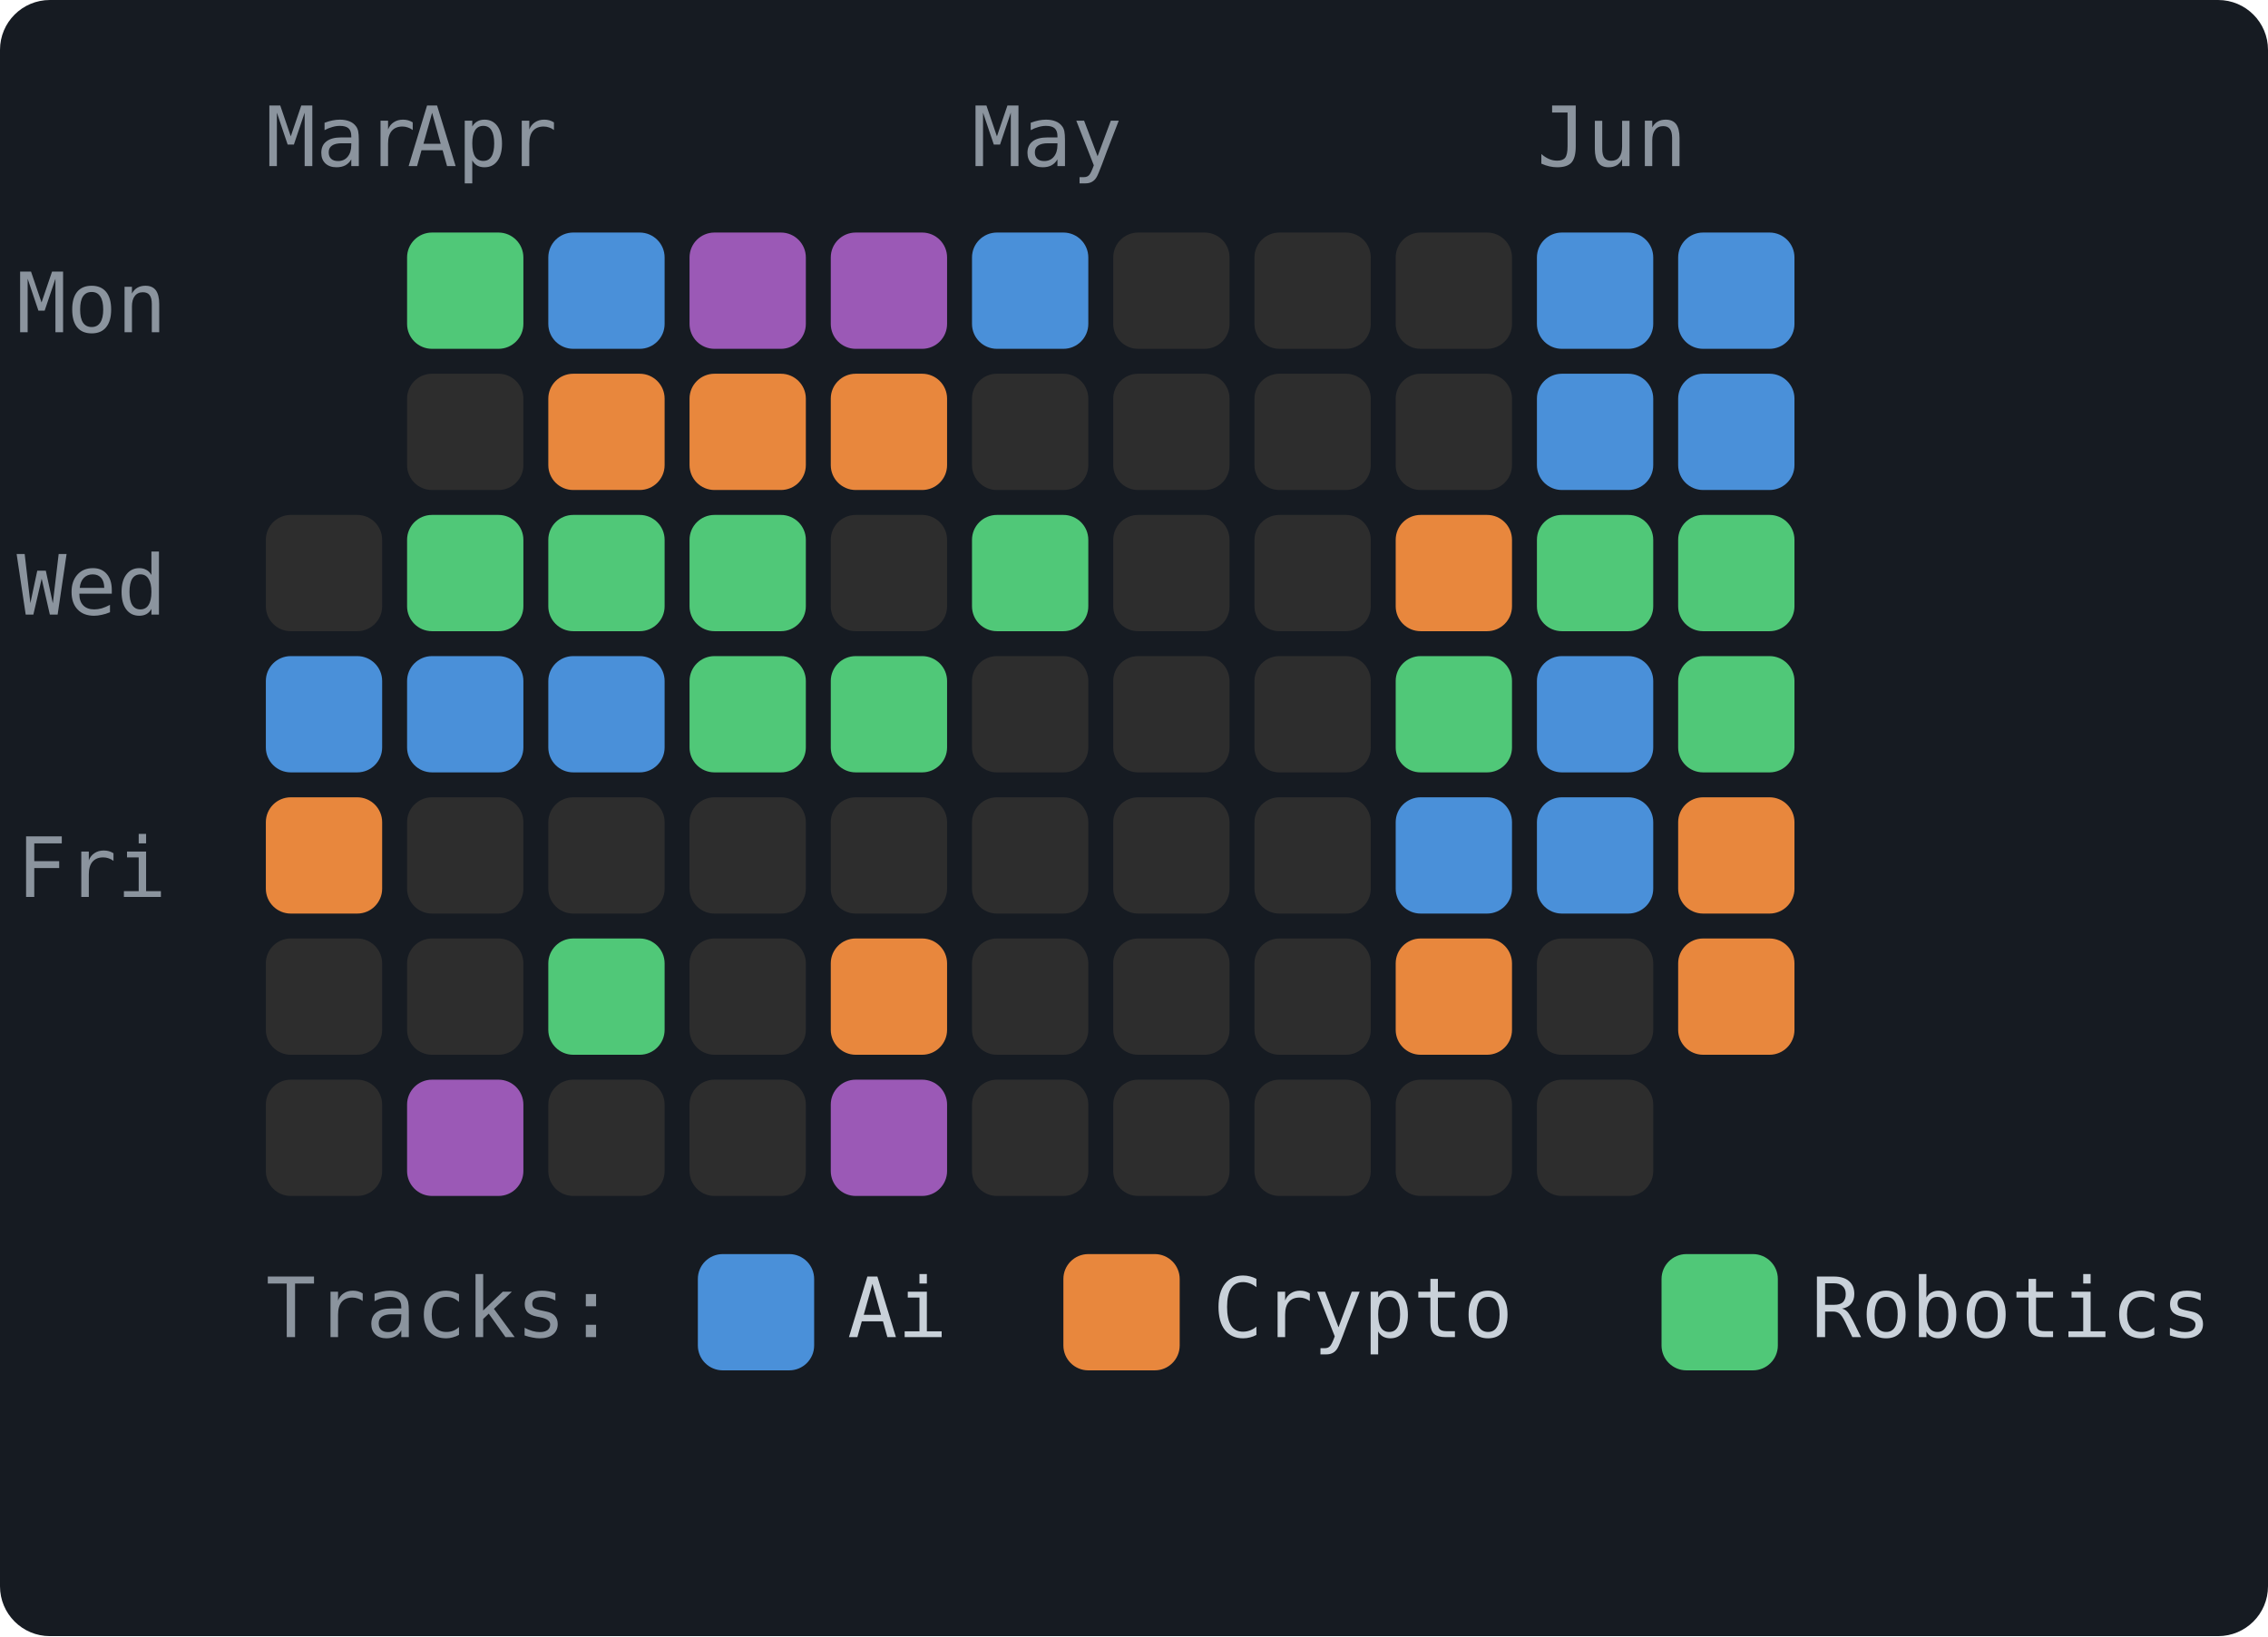
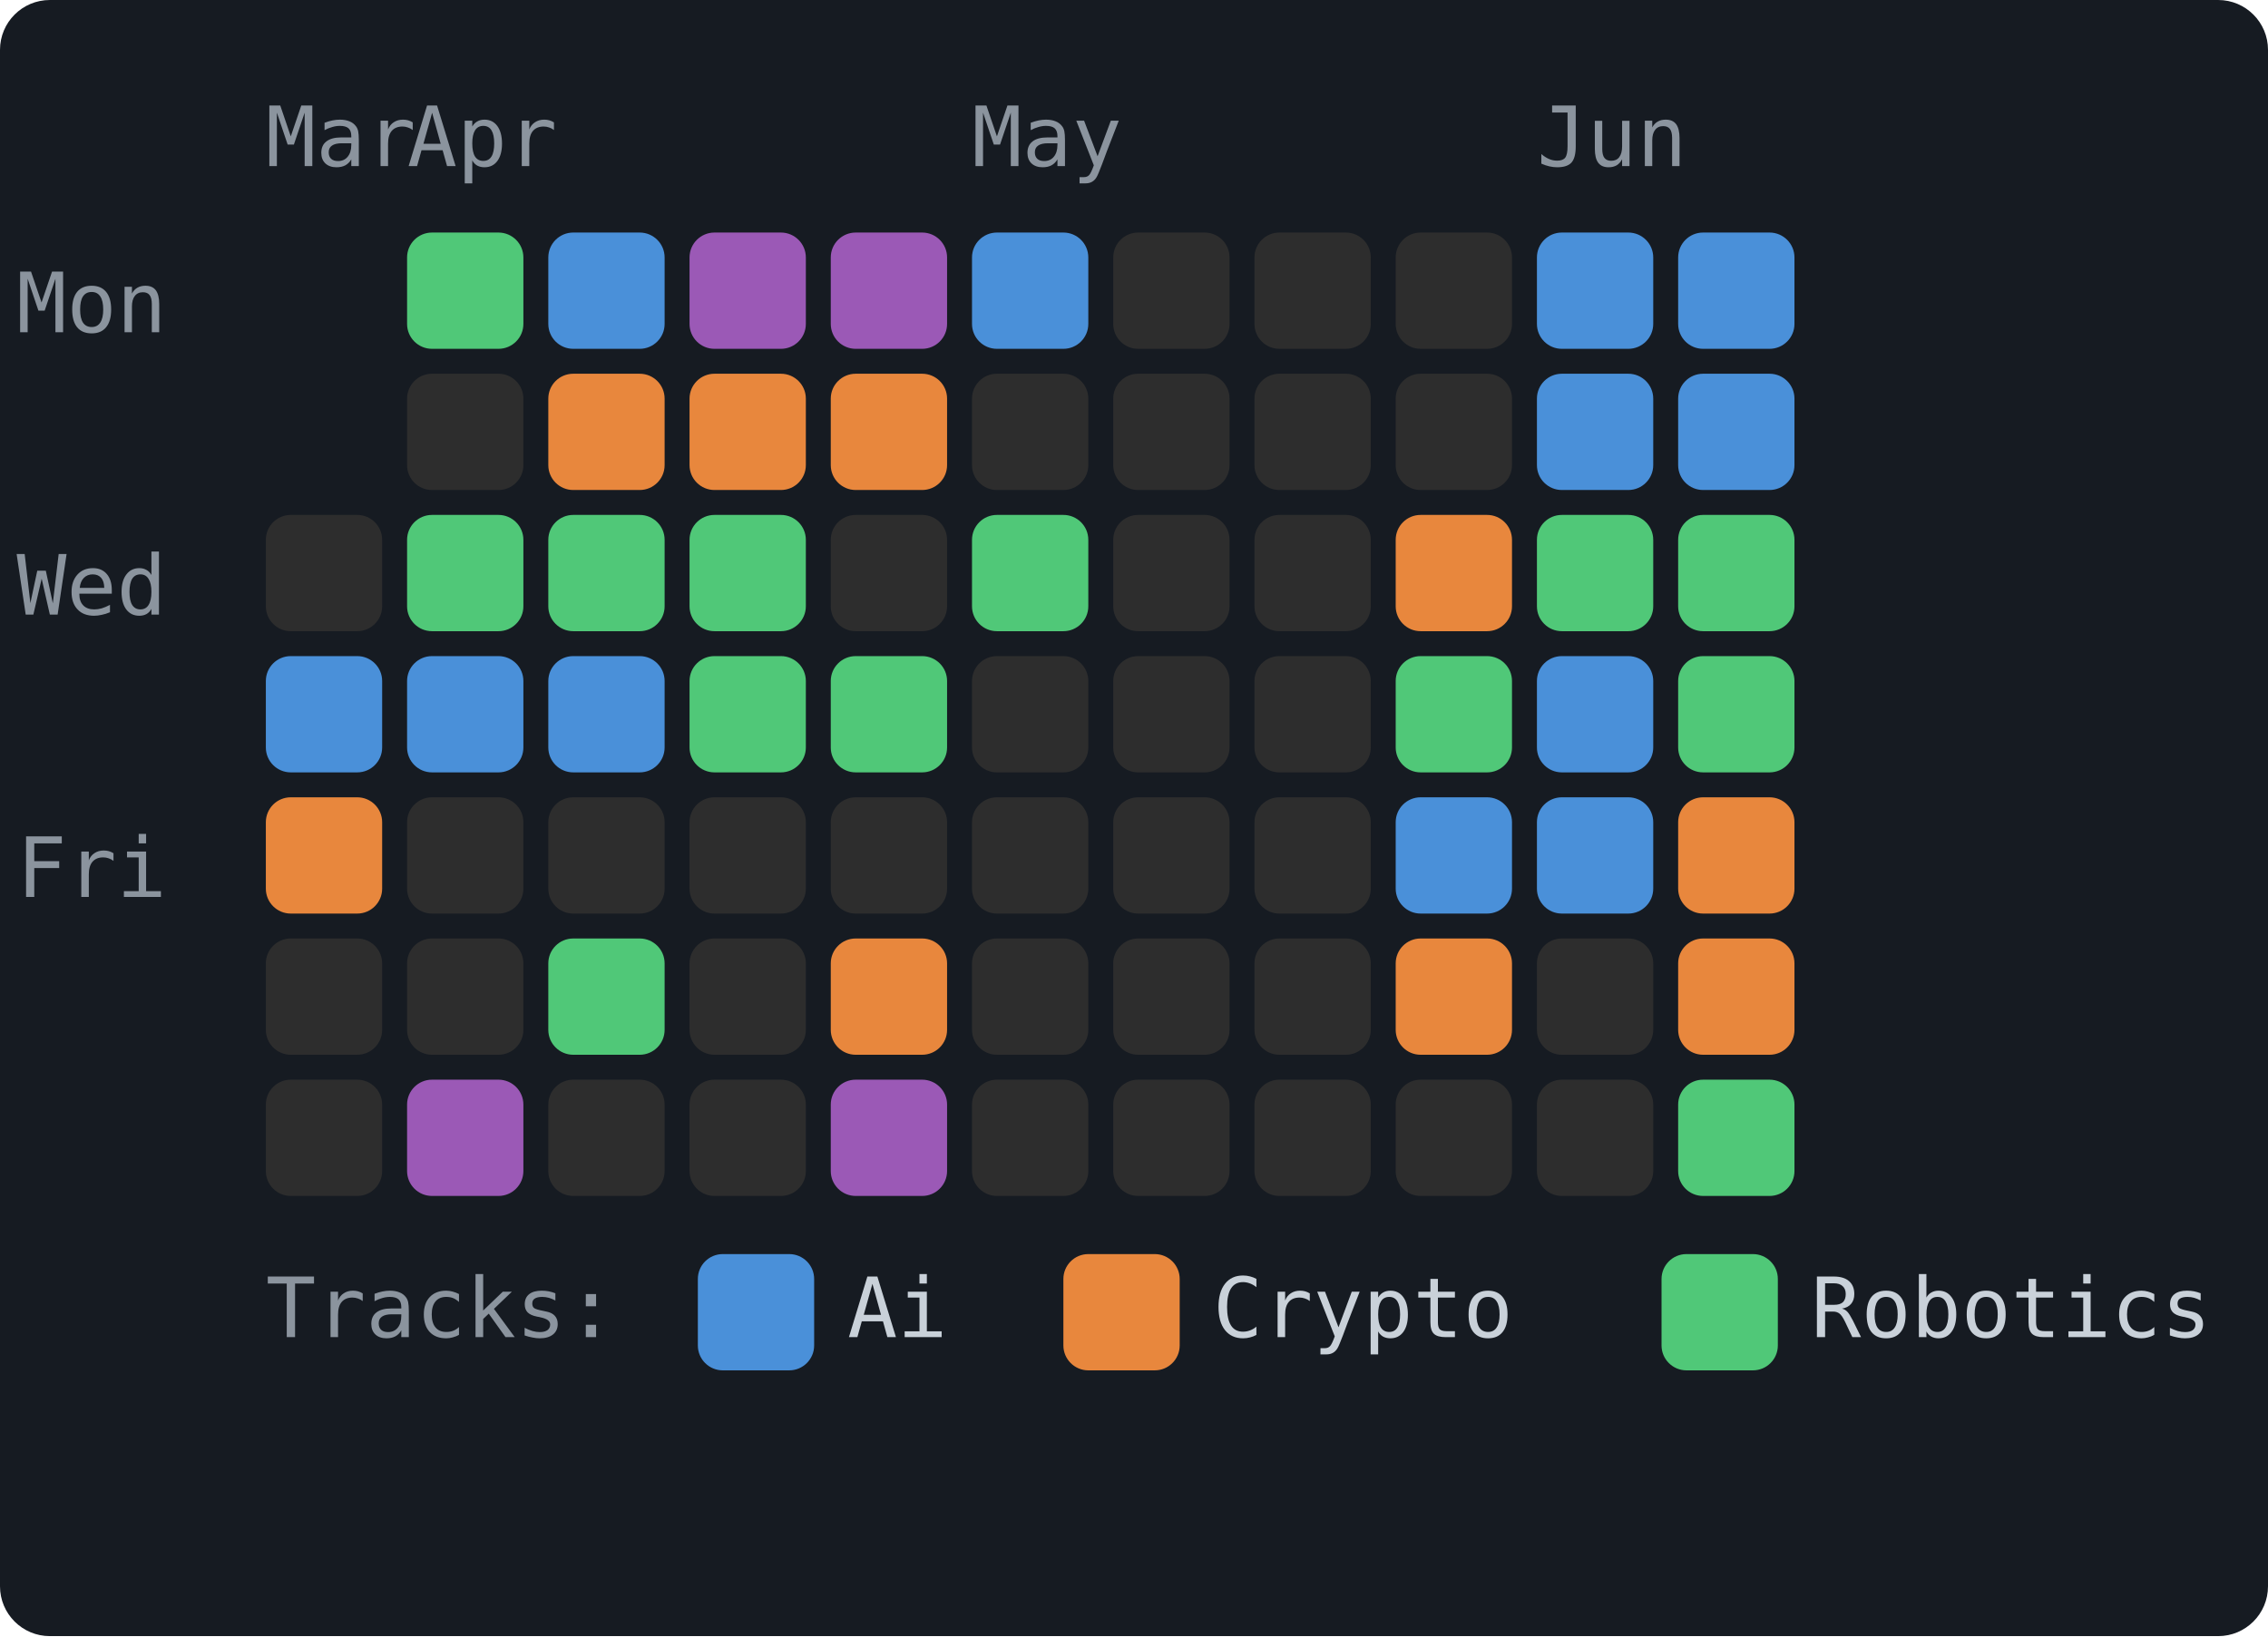
<svg xmlns="http://www.w3.org/2000/svg" width="273" height="197" viewBox="0 0 273 197">
  <rect width="273" height="197" fill="#161B22" rx="6" />
  <text x="2" y="40" fill="#8B949E" font-family="monospace" font-size="10">Mon</text>
  <text x="2" y="74" fill="#8B949E" font-family="monospace" font-size="10">Wed</text>
  <text x="2" y="108" fill="#8B949E" font-family="monospace" font-size="10">Fri</text>
  <text x="32" y="20" fill="#8B949E" font-family="monospace" font-size="10">Mar</text>
  <text x="49" y="20" fill="#8B949E" font-family="monospace" font-size="10">Apr</text>
  <text x="117" y="20" fill="#8B949E" font-family="monospace" font-size="10">May</text>
  <text x="185" y="20" fill="#8B949E" font-family="monospace" font-size="10">Jun</text>
  <rect x="32" y="62" width="14" height="14" rx="3" fill="#2D2D2D" />
  <rect x="32" y="79" width="14" height="14" rx="3" fill="#4A90D9" />
  <rect x="32" y="96" width="14" height="14" rx="3" fill="#E8873D" />
  <rect x="32" y="113" width="14" height="14" rx="3" fill="#2D2D2D" />
  <rect x="32" y="130" width="14" height="14" rx="3" fill="#2D2D2D" />
  <rect x="49" y="28" width="14" height="14" rx="3" fill="#50C878" />
  <rect x="49" y="45" width="14" height="14" rx="3" fill="#2D2D2D" />
  <rect x="49" y="62" width="14" height="14" rx="3" fill="#50C878" />
  <rect x="49" y="79" width="14" height="14" rx="3" fill="#4A90D9" />
  <rect x="49" y="96" width="14" height="14" rx="3" fill="#2D2D2D" />
  <rect x="49" y="113" width="14" height="14" rx="3" fill="#2D2D2D" />
  <rect x="49" y="130" width="14" height="14" rx="3" fill="#9B59B6" />
  <rect x="66" y="28" width="14" height="14" rx="3" fill="#4A90D9" />
  <rect x="66" y="45" width="14" height="14" rx="3" fill="#E8873D" />
  <rect x="66" y="62" width="14" height="14" rx="3" fill="#50C878" />
  <rect x="66" y="79" width="14" height="14" rx="3" fill="#4A90D9" />
  <rect x="66" y="96" width="14" height="14" rx="3" fill="#2D2D2D" />
  <rect x="66" y="113" width="14" height="14" rx="3" fill="#50C878" />
  <rect x="66" y="130" width="14" height="14" rx="3" fill="#2D2D2D" />
  <rect x="83" y="28" width="14" height="14" rx="3" fill="#9B59B6" />
  <rect x="83" y="45" width="14" height="14" rx="3" fill="#E8873D" />
  <rect x="83" y="62" width="14" height="14" rx="3" fill="#50C878" />
  <rect x="83" y="79" width="14" height="14" rx="3" fill="#50C878" />
  <rect x="83" y="96" width="14" height="14" rx="3" fill="#2D2D2D" />
  <rect x="83" y="113" width="14" height="14" rx="3" fill="#2D2D2D" />
  <rect x="83" y="130" width="14" height="14" rx="3" fill="#2D2D2D" />
  <rect x="100" y="28" width="14" height="14" rx="3" fill="#9B59B6" />
  <rect x="100" y="45" width="14" height="14" rx="3" fill="#E8873D" />
  <rect x="100" y="62" width="14" height="14" rx="3" fill="#2D2D2D" />
  <rect x="100" y="79" width="14" height="14" rx="3" fill="#50C878" />
  <rect x="100" y="96" width="14" height="14" rx="3" fill="#2D2D2D" />
  <rect x="100" y="113" width="14" height="14" rx="3" fill="#E8873D" />
  <rect x="100" y="130" width="14" height="14" rx="3" fill="#9B59B6" />
  <rect x="117" y="28" width="14" height="14" rx="3" fill="#4A90D9" />
  <rect x="117" y="45" width="14" height="14" rx="3" fill="#2D2D2D" />
  <rect x="117" y="62" width="14" height="14" rx="3" fill="#50C878" />
  <rect x="117" y="79" width="14" height="14" rx="3" fill="#2D2D2D" />
  <rect x="117" y="96" width="14" height="14" rx="3" fill="#2D2D2D" />
  <rect x="117" y="113" width="14" height="14" rx="3" fill="#2D2D2D" />
  <rect x="117" y="130" width="14" height="14" rx="3" fill="#2D2D2D" />
  <rect x="134" y="28" width="14" height="14" rx="3" fill="#2D2D2D" />
  <rect x="134" y="45" width="14" height="14" rx="3" fill="#2D2D2D" />
  <rect x="134" y="62" width="14" height="14" rx="3" fill="#2D2D2D" />
  <rect x="134" y="79" width="14" height="14" rx="3" fill="#2D2D2D" />
  <rect x="134" y="96" width="14" height="14" rx="3" fill="#2D2D2D" />
  <rect x="134" y="113" width="14" height="14" rx="3" fill="#2D2D2D" />
  <rect x="134" y="130" width="14" height="14" rx="3" fill="#2D2D2D" />
  <rect x="151" y="28" width="14" height="14" rx="3" fill="#2D2D2D" />
  <rect x="151" y="45" width="14" height="14" rx="3" fill="#2D2D2D" />
  <rect x="151" y="62" width="14" height="14" rx="3" fill="#2D2D2D" />
  <rect x="151" y="79" width="14" height="14" rx="3" fill="#2D2D2D" />
  <rect x="151" y="96" width="14" height="14" rx="3" fill="#2D2D2D" />
  <rect x="151" y="113" width="14" height="14" rx="3" fill="#2D2D2D" />
  <rect x="151" y="130" width="14" height="14" rx="3" fill="#2D2D2D" />
  <rect x="168" y="28" width="14" height="14" rx="3" fill="#2D2D2D" />
  <rect x="168" y="45" width="14" height="14" rx="3" fill="#2D2D2D" />
  <rect x="168" y="62" width="14" height="14" rx="3" fill="#E8873D" />
  <rect x="168" y="79" width="14" height="14" rx="3" fill="#50C878" />
  <rect x="168" y="96" width="14" height="14" rx="3" fill="#4A90D9" />
  <rect x="168" y="113" width="14" height="14" rx="3" fill="#E8873D" />
  <rect x="168" y="130" width="14" height="14" rx="3" fill="#2D2D2D" />
  <rect x="185" y="28" width="14" height="14" rx="3" fill="#4A90D9" />
  <rect x="185" y="45" width="14" height="14" rx="3" fill="#4A90D9" />
  <rect x="185" y="62" width="14" height="14" rx="3" fill="#50C878" />
  <rect x="185" y="79" width="14" height="14" rx="3" fill="#4A90D9" />
  <rect x="185" y="96" width="14" height="14" rx="3" fill="#4A90D9" />
  <rect x="185" y="113" width="14" height="14" rx="3" fill="#2D2D2D" />
  <rect x="185" y="130" width="14" height="14" rx="3" fill="#2D2D2D" />
  <rect x="202" y="28" width="14" height="14" rx="3" fill="#4A90D9" />
  <rect x="202" y="45" width="14" height="14" rx="3" fill="#4A90D9" />
  <rect x="202" y="62" width="14" height="14" rx="3" fill="#50C878" />
  <rect x="202" y="79" width="14" height="14" rx="3" fill="#50C878" />
  <rect x="202" y="96" width="14" height="14" rx="3" fill="#E8873D" />
  <rect x="202" y="113" width="14" height="14" rx="3" fill="#E8873D" />
+   <rect x="202" y="130" width="14" height="14" rx="3" fill="#50C878" />
  <text x="32" y="161" fill="#8B949E" font-family="monospace" font-size="10">Tracks:</text>
  <rect x="84" y="151" width="14" height="14" rx="3" fill="#4A90D9" />
  <text x="102" y="161" fill="#C9D1D9" font-family="monospace" font-size="10">Ai</text>
  <rect x="128" y="151" width="14" height="14" rx="3" fill="#E8873D" />
  <text x="146" y="161" fill="#C9D1D9" font-family="monospace" font-size="10">Crypto</text>
  <rect x="200" y="151" width="14" height="14" rx="3" fill="#50C878" />
  <text x="218" y="161" fill="#C9D1D9" font-family="monospace" font-size="10">Robotics</text>
  <rect x="286" y="151" width="14" height="14" rx="3" fill="#9B59B6" />
  <text x="304" y="161" fill="#C9D1D9" font-family="monospace" font-size="10">Integration</text>
  <rect x="393" y="151" width="14" height="14" rx="3" fill="#2D2D2D" />
  <text x="411" y="161" fill="#C9D1D9" font-family="monospace" font-size="10">No activity</text>
</svg>
